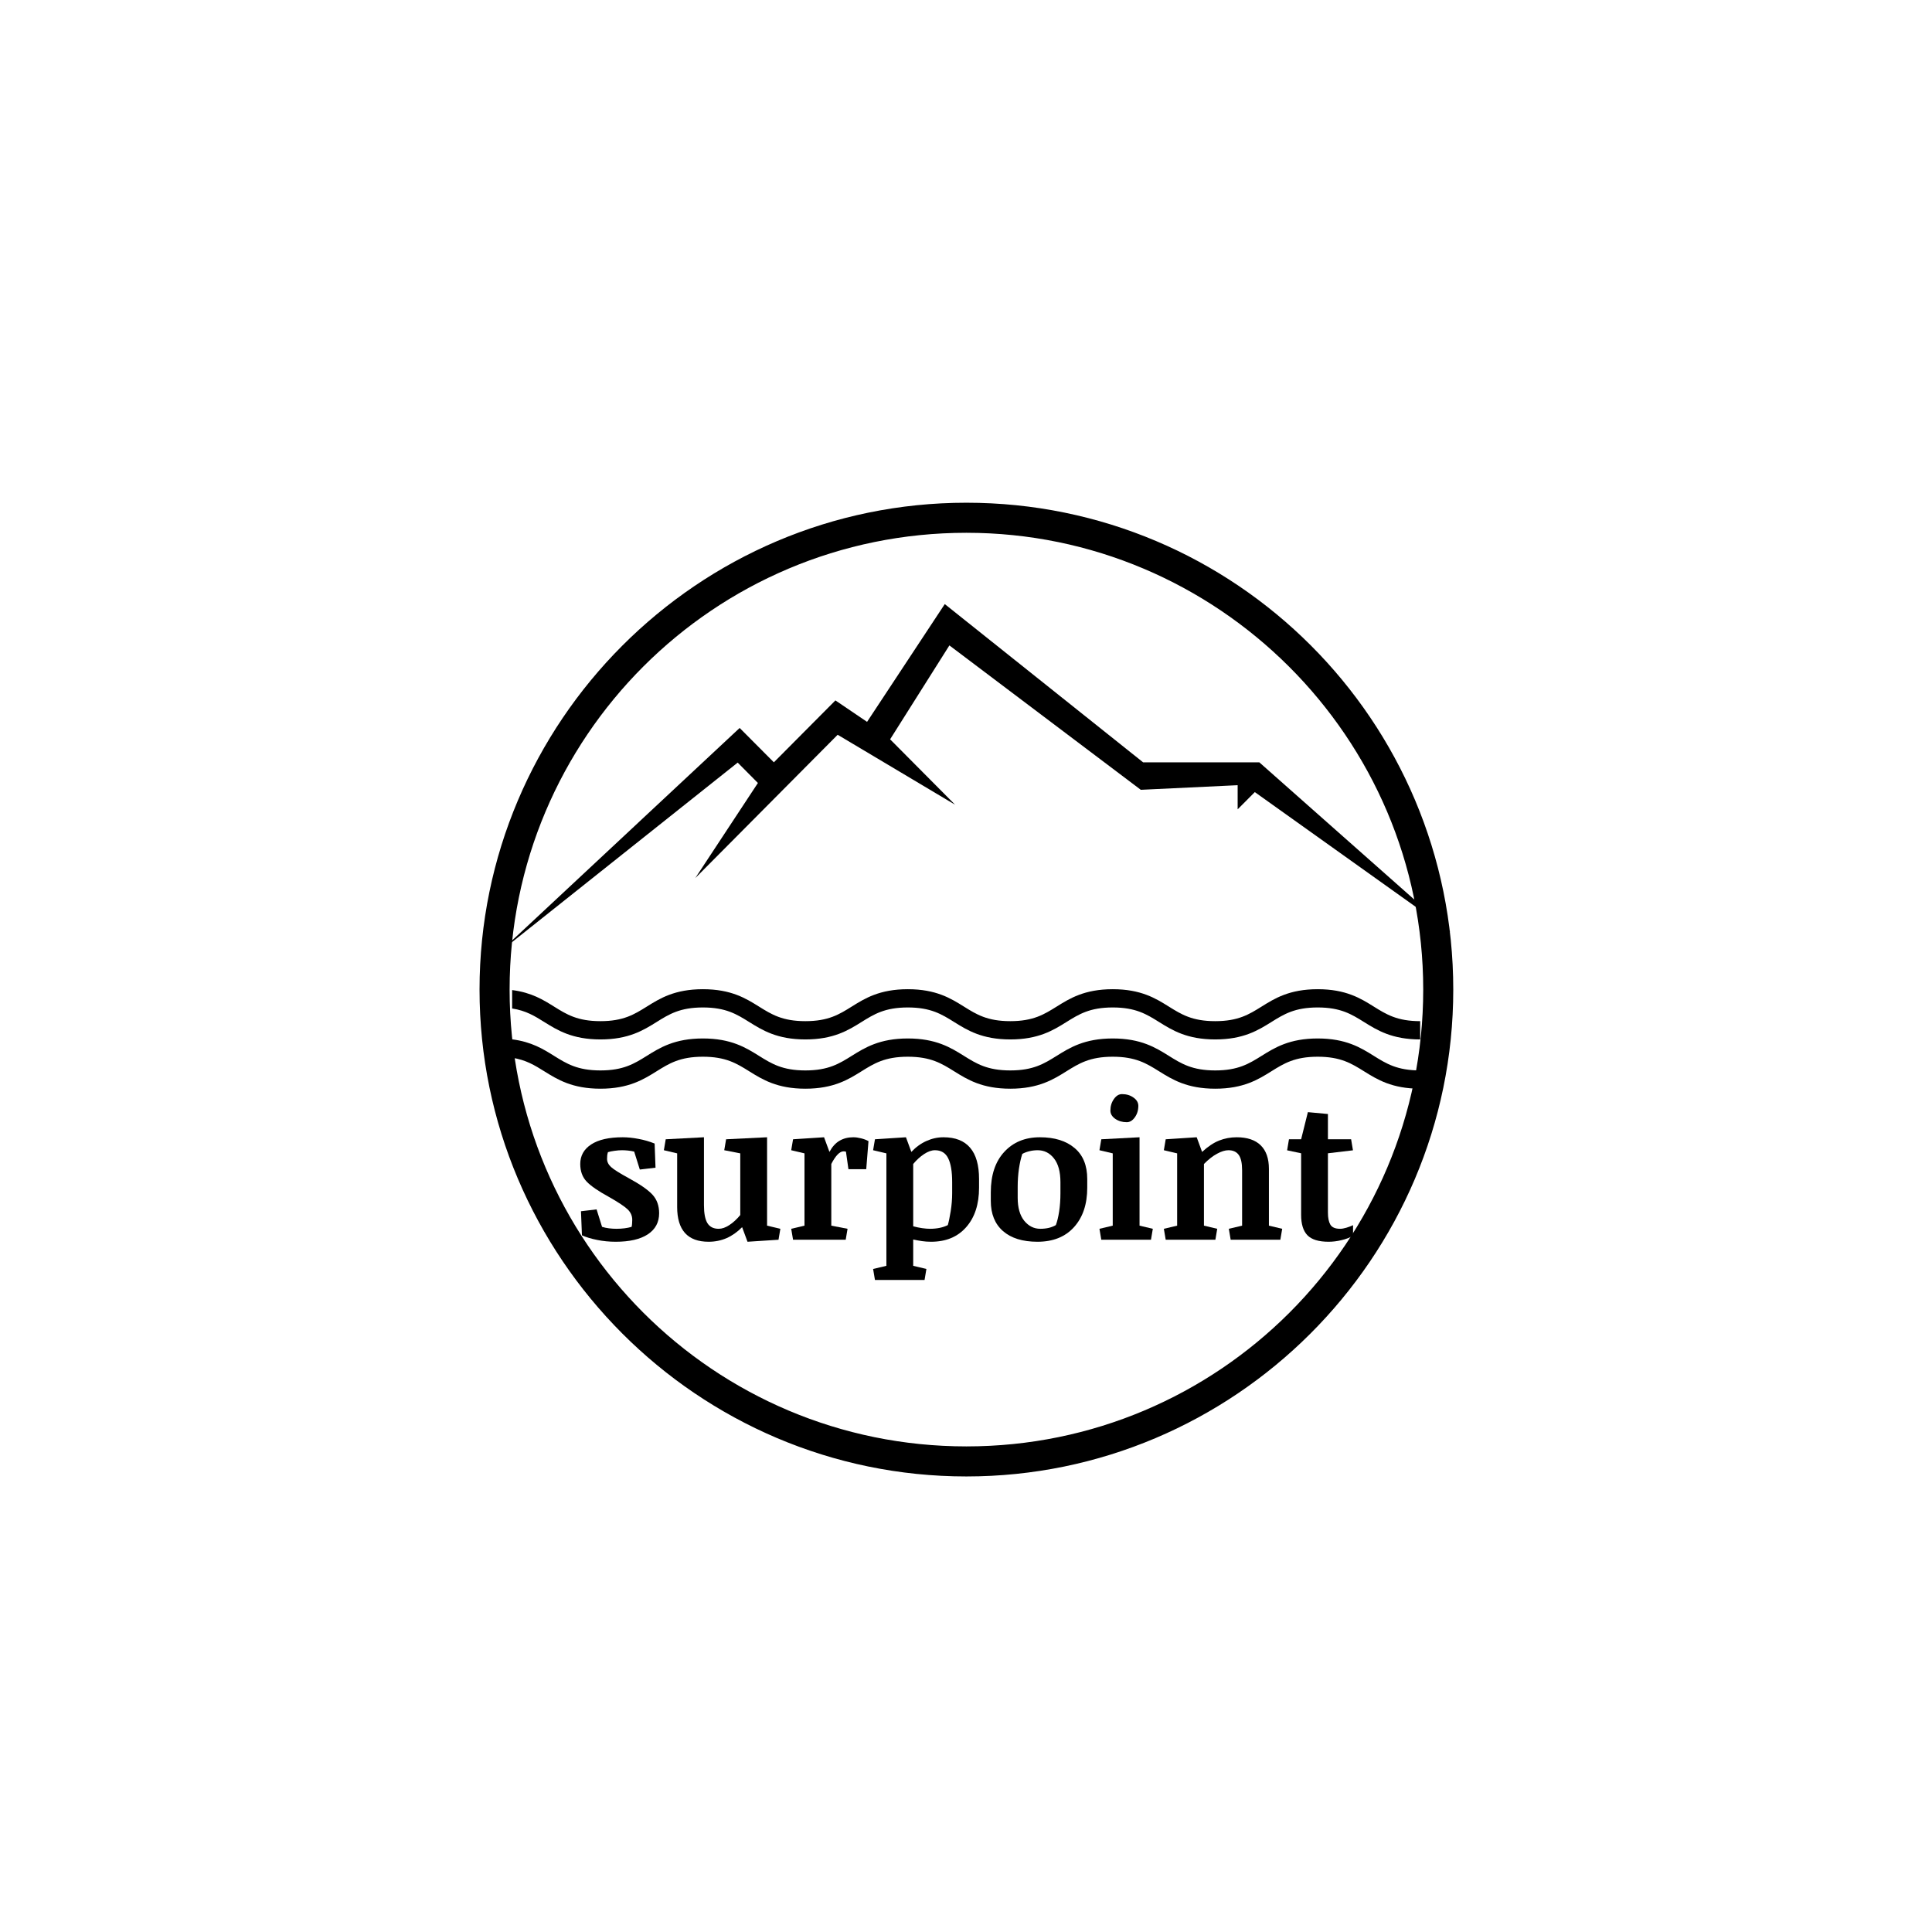
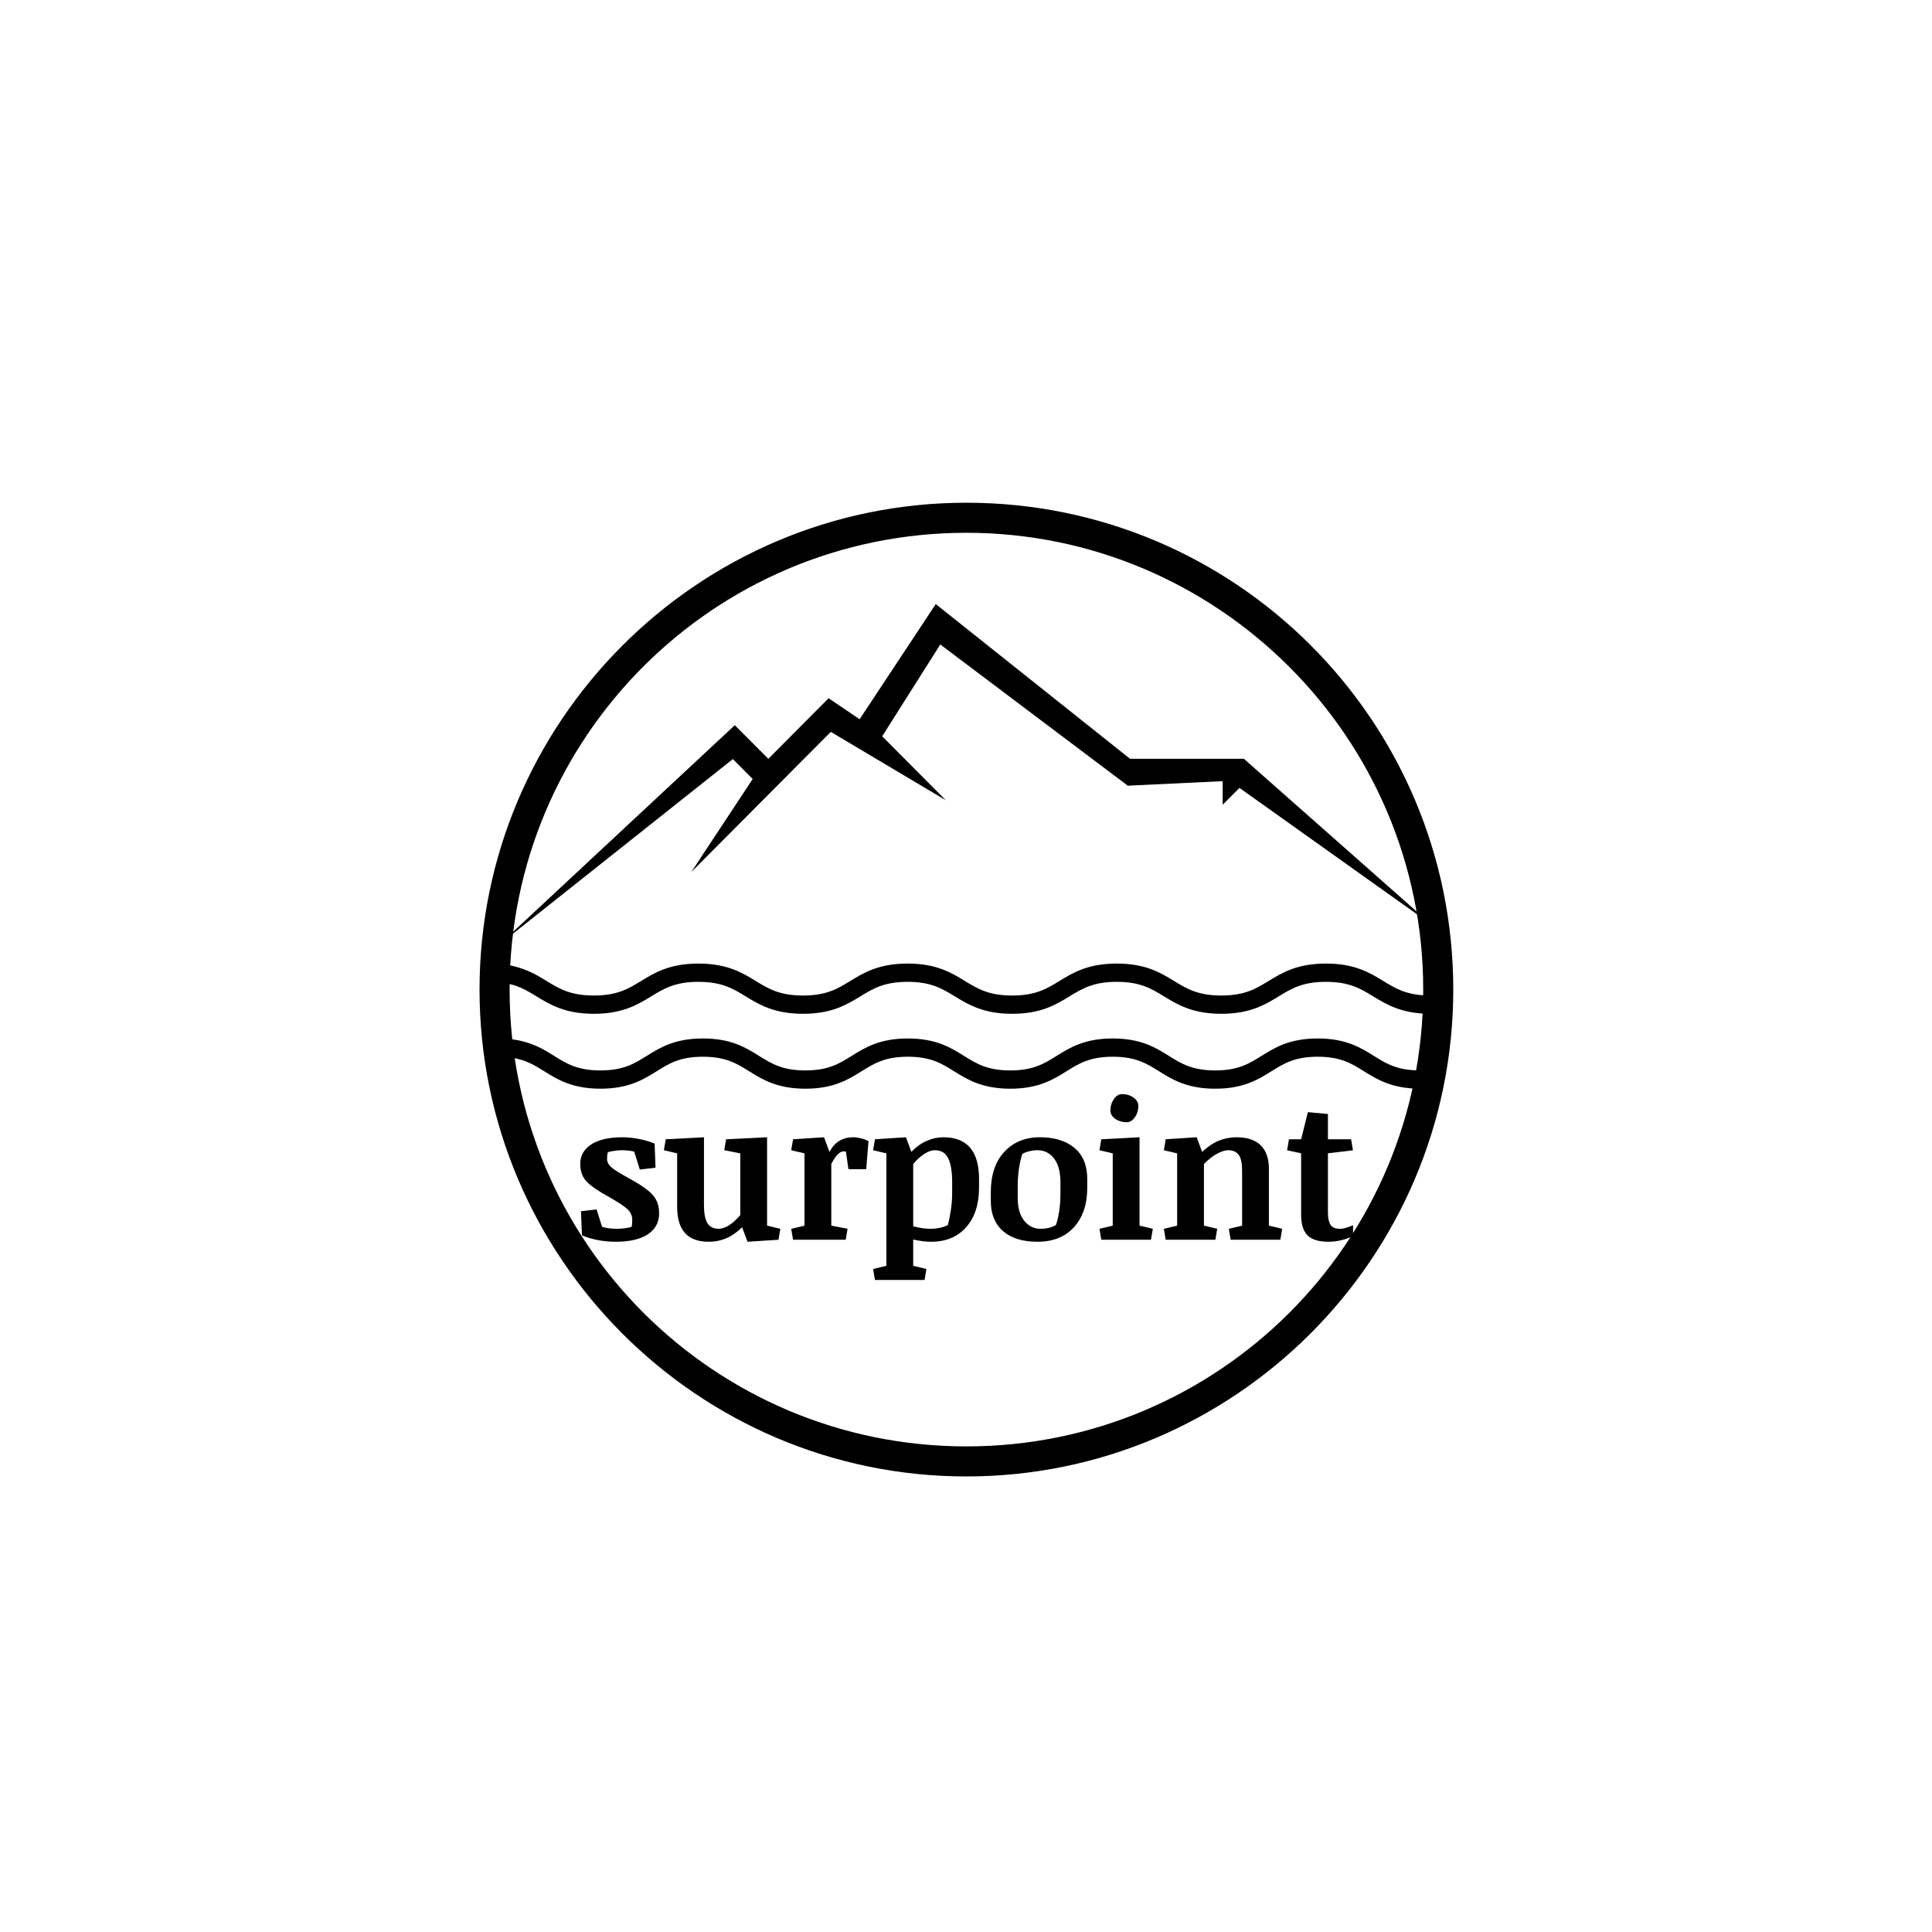
<svg xmlns="http://www.w3.org/2000/svg" width="500" zoomAndPan="magnify" viewBox="0 0 375 375" height="500" preserveAspectRatio="xMidYMid meet" version="1.0">
  <defs>
    <g />
-     <clipPath id="3ce41487e0">
+     <clipPath id="4b891df785">
      <path d="M 93.078 97.578 L 282.078 97.578 L 282.078 286.578 L 93.078 286.578 Z M 93.078 97.578 " clip-rule="nonzero" />
    </clipPath>
-     <clipPath id="e58c395851">
-       <path d="M 97.109 117.227 L 281.609 117.227 L 281.609 184.727 L 97.109 184.727 Z M 97.109 117.227 " clip-rule="nonzero" />
-     </clipPath>
-     <clipPath id="91e1341106">
+     <clipPath id="ec539d899f">
      <path d="M 99 201.562 L 276 201.562 L 276 211.312 L 99 211.312 Z M 99 201.562 " clip-rule="nonzero" />
    </clipPath>
-     <clipPath id="4957fc5bbb">
-       <path d="M 99 192 L 276 192 L 276 201.75 L 99 201.75 Z M 99 192 " clip-rule="nonzero" />
+     <clipPath id="b2b1deddfd">
+       <path d="M 97.109 117.227 L 277.859 117.227 L 277.859 183.227 L 97.109 183.227 Z M 97.109 117.227 " clip-rule="nonzero" />
+     </clipPath>
+     <clipPath id="fc0563dc48">
+       <path d="M 97 187.023 L 278 187.023 L 278 196.773 L 97 196.773 Z M 97 187.023 " clip-rule="nonzero" />
    </clipPath>
  </defs>
  <rect x="-37.5" width="450" fill="#ffffff" y="-37.5" height="450" fill-opacity="1" />
  <rect x="-37.5" width="450" fill="#ffffff" y="-37.5" height="450" fill-opacity="1" />
-   <g clip-path="url(#3ce41487e0)">
+   <g clip-path="url(#4b891df785)">
    <path fill="#000000" d="M 187.578 286.578 C 135.371 286.578 93.078 243.996 93.078 192.078 C 93.078 140.164 135.371 97.578 187.578 97.578 C 239.789 97.578 282.078 139.871 282.078 192.078 C 282.078 244.289 239.496 286.578 187.578 286.578 Z M 187.578 103.414 C 138.578 103.414 98.914 143.078 98.914 192.078 C 98.914 241.078 138.578 280.746 187.578 280.746 C 236.578 280.746 276.246 241.078 276.246 192.078 C 276.246 143.078 236.289 103.414 187.578 103.414 Z M 187.578 103.414 " fill-opacity="1" fill-rule="nonzero" />
-   </g>
-   <g clip-path="url(#e58c395851)">
-     <path fill="#000000" d="M 97.109 184.676 L 143.566 141.297 L 150.207 147.965 L 162.152 135.949 L 168.297 140.113 L 183.379 117.254 L 221.879 147.969 L 244.434 147.969 L 281.609 180.883 L 243.559 153.746 L 240.227 157.09 L 240.227 152.406 L 221.43 153.301 L 184.277 125.273 L 172.77 143.5 L 185.383 156.195 L 162.59 142.617 L 134.949 170.441 L 147.109 151.977 L 143.184 148.02 Z M 97.109 184.676 " fill-opacity="1" fill-rule="nonzero" />
  </g>
  <g fill="#000000" fill-opacity="1">
    <g transform="translate(111.4379, 240.6327)">
      <g>
        <path d="M 10.625 -11.938 C 12.832 -10.738 14.363 -9.672 15.219 -8.734 C 16.07 -7.797 16.5 -6.598 16.5 -5.141 C 16.5 -3.379 15.766 -2.016 14.297 -1.047 C 12.828 -0.086 10.754 0.391 8.078 0.391 C 6.797 0.391 5.582 0.27 4.438 0.031 C 3.301 -0.195 2.328 -0.492 1.516 -0.859 L 1.328 -5.531 L 4.359 -5.891 L 5.422 -2.5 C 5.828 -2.375 6.27 -2.281 6.75 -2.219 C 7.227 -2.156 7.719 -2.125 8.219 -2.125 C 8.758 -2.125 9.273 -2.156 9.766 -2.219 C 10.266 -2.281 10.727 -2.375 11.156 -2.5 C 11.207 -2.688 11.238 -2.898 11.25 -3.141 C 11.27 -3.391 11.281 -3.629 11.281 -3.859 C 11.281 -4.641 10.984 -5.316 10.391 -5.891 C 9.797 -6.461 8.594 -7.266 6.781 -8.297 C 4.719 -9.422 3.27 -10.414 2.438 -11.281 C 1.602 -12.156 1.188 -13.297 1.188 -14.703 C 1.188 -16.305 1.895 -17.57 3.312 -18.5 C 4.727 -19.426 6.77 -19.891 9.438 -19.891 C 10.383 -19.891 11.398 -19.785 12.484 -19.578 C 13.566 -19.379 14.613 -19.078 15.625 -18.672 L 15.797 -13.984 L 12.75 -13.625 L 11.656 -17.109 C 11.27 -17.203 10.867 -17.27 10.453 -17.312 C 10.047 -17.352 9.664 -17.375 9.312 -17.375 C 8.852 -17.375 8.375 -17.336 7.875 -17.266 C 7.383 -17.203 6.945 -17.113 6.562 -17 C 6.5 -16.801 6.453 -16.586 6.422 -16.359 C 6.398 -16.141 6.391 -15.914 6.391 -15.688 C 6.391 -15.125 6.645 -14.602 7.156 -14.125 C 7.676 -13.645 8.832 -12.914 10.625 -11.938 Z M 10.625 -11.938 " />
      </g>
    </g>
  </g>
  <g fill="#000000" fill-opacity="1">
    <g transform="translate(128.7169, 240.6327)">
      <g>
        <path d="M 7.922 -6.703 C 7.922 -5.117 8.145 -3.957 8.594 -3.219 C 9.051 -2.488 9.781 -2.125 10.781 -2.125 C 11.426 -2.125 12.113 -2.363 12.844 -2.844 C 13.582 -3.32 14.289 -3.973 14.969 -4.797 L 14.969 -16.766 L 11.859 -17.375 L 12.219 -19.5 L 20.172 -19.891 L 20.172 -2.734 L 22.75 -2.125 L 22.391 0 L 16.375 0.391 L 15.328 -2.438 C 14.398 -1.5 13.395 -0.789 12.312 -0.312 C 11.227 0.156 10.066 0.391 8.828 0.391 C 6.785 0.391 5.254 -0.176 4.234 -1.312 C 3.223 -2.445 2.719 -4.129 2.719 -6.359 L 2.719 -16.766 L 0.141 -17.375 L 0.5 -19.5 L 7.922 -19.891 Z M 7.922 -6.703 " />
      </g>
    </g>
  </g>
  <g fill="#000000" fill-opacity="1">
    <g transform="translate(152.3542, 240.6327)">
      <g>
        <path d="M 3.797 -16.766 L 1.219 -17.375 L 1.578 -19.5 L 7.594 -19.891 L 8.641 -17.047 C 9.172 -18.035 9.816 -18.754 10.578 -19.203 C 11.348 -19.66 12.242 -19.891 13.266 -19.891 C 13.742 -19.891 14.242 -19.82 14.766 -19.688 C 15.297 -19.562 15.781 -19.379 16.219 -19.141 L 15.781 -13.688 L 12.328 -13.688 L 11.844 -17.094 C 11.758 -17.113 11.676 -17.129 11.594 -17.141 C 11.508 -17.148 11.43 -17.156 11.359 -17.156 C 10.992 -17.156 10.602 -16.938 10.188 -16.5 C 9.781 -16.062 9.383 -15.461 9 -14.703 L 9 -2.734 L 12.156 -2.125 L 11.797 0 L 1.578 0 L 1.219 -2.125 L 3.797 -2.734 Z M 3.797 -16.766 " />
      </g>
    </g>
  </g>
  <g fill="#000000" fill-opacity="1">
    <g transform="translate(168.8608, 240.6327)">
      <g>
        <path d="M 15.953 -11.172 C 15.953 -13.254 15.691 -14.805 15.172 -15.828 C 14.66 -16.859 13.805 -17.375 12.609 -17.375 C 11.961 -17.375 11.258 -17.125 10.5 -16.625 C 9.75 -16.133 9.047 -15.492 8.391 -14.703 L 8.391 -2.609 C 8.973 -2.453 9.551 -2.332 10.125 -2.25 C 10.707 -2.164 11.223 -2.125 11.672 -2.125 C 12.328 -2.125 12.957 -2.188 13.562 -2.312 C 14.176 -2.445 14.691 -2.625 15.109 -2.844 C 15.297 -3.488 15.484 -4.395 15.672 -5.562 C 15.859 -6.738 15.953 -7.895 15.953 -9.031 Z M 3.188 -16.766 L 0.609 -17.375 L 0.969 -19.5 L 6.984 -19.891 L 8.031 -17.047 C 8.926 -17.992 9.906 -18.703 10.969 -19.172 C 12.031 -19.648 13.129 -19.891 14.266 -19.891 C 16.566 -19.891 18.289 -19.211 19.438 -17.859 C 20.594 -16.516 21.172 -14.488 21.172 -11.781 L 21.172 -10.094 C 21.172 -6.875 20.336 -4.32 18.672 -2.438 C 17.016 -0.551 14.742 0.391 11.859 0.391 C 11.242 0.391 10.648 0.348 10.078 0.266 C 9.516 0.18 8.953 0.078 8.391 -0.047 L 8.391 5.062 L 10.953 5.672 L 10.594 7.812 L 0.969 7.812 L 0.609 5.672 L 3.188 5.062 Z M 3.188 -16.766 " />
      </g>
    </g>
  </g>
  <g fill="#000000" fill-opacity="1">
    <g transform="translate(191.2049, 240.6327)">
      <g>
        <path d="M 10.172 0.391 C 7.285 0.391 5.051 -0.301 3.469 -1.688 C 1.895 -3.07 1.109 -5.02 1.109 -7.531 L 1.109 -9.203 C 1.109 -12.547 1.977 -15.16 3.719 -17.047 C 5.457 -18.941 7.766 -19.891 10.641 -19.891 C 13.484 -19.891 15.723 -19.195 17.359 -17.812 C 19.004 -16.438 19.828 -14.426 19.828 -11.781 L 19.828 -10.094 C 19.828 -6.895 18.973 -4.348 17.266 -2.453 C 15.555 -0.555 13.191 0.391 10.172 0.391 Z M 14.625 -11.172 C 14.625 -13.18 14.207 -14.719 13.375 -15.781 C 12.539 -16.844 11.484 -17.375 10.203 -17.375 C 9.629 -17.375 9.082 -17.305 8.562 -17.172 C 8.051 -17.047 7.602 -16.875 7.219 -16.656 C 6.945 -15.812 6.727 -14.832 6.562 -13.719 C 6.406 -12.613 6.328 -11.469 6.328 -10.281 L 6.328 -8.141 C 6.328 -6.223 6.75 -4.738 7.594 -3.688 C 8.445 -2.645 9.488 -2.125 10.719 -2.125 C 11.32 -2.125 11.883 -2.188 12.406 -2.312 C 12.926 -2.445 13.367 -2.625 13.734 -2.844 C 13.992 -3.52 14.207 -4.398 14.375 -5.484 C 14.539 -6.566 14.625 -7.75 14.625 -9.031 Z M 14.625 -11.172 " />
      </g>
    </g>
  </g>
  <g fill="#000000" fill-opacity="1">
    <g transform="translate(212.184, 240.6327)">
      <g>
        <path d="M 9 -2.734 L 11.578 -2.125 L 11.219 0 L 1.578 0 L 1.219 -2.125 L 3.797 -2.734 L 3.797 -16.766 L 1.219 -17.375 L 1.578 -19.5 L 9 -19.891 Z M 3.344 -25.062 C 3.344 -25.914 3.566 -26.66 4.016 -27.297 C 4.461 -27.941 4.988 -28.266 5.594 -28.266 C 6.469 -28.266 7.211 -28.039 7.828 -27.594 C 8.453 -27.156 8.766 -26.617 8.766 -25.984 C 8.766 -25.129 8.535 -24.383 8.078 -23.75 C 7.629 -23.125 7.109 -22.812 6.516 -22.812 C 5.66 -22.812 4.914 -23.031 4.281 -23.469 C 3.656 -23.914 3.344 -24.445 3.344 -25.062 Z M 3.344 -25.062 " />
      </g>
    </g>
  </g>
  <g fill="#000000" fill-opacity="1">
    <g transform="translate(224.6852, 240.6327)">
      <g>
        <path d="M 1.219 -2.125 L 3.797 -2.734 L 3.797 -16.766 L 1.219 -17.375 L 1.578 -19.5 L 7.594 -19.891 L 8.641 -17.047 C 9.766 -18.086 10.863 -18.82 11.938 -19.25 C 13.02 -19.676 14.16 -19.891 15.359 -19.891 C 17.398 -19.891 18.953 -19.367 20.016 -18.328 C 21.078 -17.285 21.609 -15.766 21.609 -13.766 L 21.609 -2.734 L 24.188 -2.125 L 23.828 0 L 14.188 0 L 13.828 -2.125 L 16.406 -2.734 L 16.406 -13.5 C 16.406 -14.875 16.188 -15.863 15.75 -16.469 C 15.312 -17.07 14.645 -17.375 13.75 -17.375 C 13.113 -17.375 12.383 -17.148 11.562 -16.703 C 10.738 -16.266 9.883 -15.598 9 -14.703 L 9 -2.734 L 11.578 -2.125 L 11.219 0 L 1.578 0 Z M 1.219 -2.125 " />
      </g>
    </g>
  </g>
  <g fill="#000000" fill-opacity="1">
    <g transform="translate(249.6876, 240.6327)">
      <g>
        <path d="M 12.562 -19.5 L 12.922 -17.359 L 8.062 -16.781 L 8.062 -5.25 C 8.062 -4.25 8.219 -3.477 8.531 -2.938 C 8.852 -2.395 9.484 -2.125 10.422 -2.125 C 10.766 -2.125 11.164 -2.191 11.625 -2.328 C 12.082 -2.461 12.52 -2.629 12.938 -2.828 L 12.938 -0.766 C 12.289 -0.398 11.547 -0.117 10.703 0.078 C 9.867 0.285 9.031 0.391 8.188 0.391 C 6.27 0.391 4.898 -0.031 4.078 -0.875 C 3.266 -1.719 2.859 -3.039 2.859 -4.844 L 2.859 -16.781 L 0.141 -17.359 L 0.5 -19.5 L 2.859 -19.5 L 4.172 -24.766 L 8.062 -24.406 L 8.062 -19.5 Z M 12.562 -19.5 " />
      </g>
    </g>
  </g>
-   <g clip-path="url(#91e1341106)">
+   <g clip-path="url(#ec539d899f)">
    <path fill="#000000" d="M 266.648 204.938 C 264.113 203.355 261.246 201.566 255.766 201.566 C 250.281 201.566 247.414 203.355 244.879 204.938 C 242.441 206.457 240.336 207.77 235.875 207.77 C 231.41 207.77 229.305 206.457 226.867 204.938 C 224.336 203.355 221.465 201.566 215.984 201.566 C 210.504 201.566 207.637 203.355 205.102 204.938 C 202.664 206.457 200.562 207.77 196.098 207.77 C 191.633 207.77 189.527 206.457 187.094 204.938 C 184.559 203.355 181.688 201.566 176.207 201.566 C 170.73 201.566 167.859 203.355 165.324 204.938 C 162.891 206.457 160.785 207.77 156.32 207.77 C 151.859 207.77 149.754 206.457 147.316 204.938 C 144.785 203.355 141.914 201.566 136.434 201.566 C 130.953 201.566 128.082 203.355 125.551 204.938 C 123.113 206.457 121.008 207.77 116.547 207.77 C 112.082 207.77 109.977 206.457 107.539 204.938 C 105.469 203.645 103.172 202.211 99.406 201.734 L 99.406 205.309 C 102.109 205.73 103.789 206.777 105.66 207.945 C 108.195 209.523 111.066 211.316 116.547 211.316 C 122.027 211.316 124.895 209.523 127.43 207.945 C 129.863 206.426 131.969 205.109 136.434 205.109 C 140.898 205.109 143 206.426 145.438 207.945 C 147.973 209.523 150.84 211.316 156.32 211.316 C 161.801 211.316 164.672 209.523 167.203 207.945 C 169.641 206.426 171.746 205.109 176.207 205.109 C 180.672 205.109 182.777 206.426 185.215 207.945 C 187.746 209.523 190.617 211.316 196.098 211.316 C 201.578 211.316 204.449 209.523 206.98 207.945 C 209.418 206.426 211.52 205.109 215.984 205.109 C 220.449 205.109 222.555 206.426 224.992 207.945 C 227.523 209.523 230.395 211.316 235.875 211.316 C 241.355 211.316 244.227 209.523 246.758 207.945 C 249.195 206.426 251.301 205.109 255.766 205.109 C 260.227 205.109 262.332 206.426 264.77 207.945 C 267.305 209.523 270.176 211.316 275.656 211.316 L 275.656 207.77 C 271.191 207.77 269.086 206.457 266.648 204.938 " fill-opacity="1" fill-rule="nonzero" />
  </g>
-   <g clip-path="url(#4957fc5bbb)">
-     <path fill="#000000" d="M 266.648 195.375 C 264.113 193.793 261.246 192.004 255.766 192.004 C 250.281 192.004 247.414 193.793 244.879 195.375 C 242.441 196.895 240.336 198.207 235.875 198.207 C 231.41 198.207 229.305 196.895 226.867 195.375 C 224.336 193.793 221.465 192.004 215.984 192.004 C 210.504 192.004 207.637 193.793 205.102 195.375 C 202.664 196.895 200.562 198.207 196.098 198.207 C 191.633 198.207 189.527 196.895 187.094 195.375 C 184.559 193.793 181.688 192.004 176.207 192.004 C 170.73 192.004 167.859 193.793 165.324 195.375 C 162.891 196.895 160.785 198.207 156.32 198.207 C 151.859 198.207 149.754 196.895 147.316 195.375 C 144.785 193.793 141.914 192.004 136.434 192.004 C 130.953 192.004 128.082 193.793 125.551 195.375 C 123.113 196.895 121.008 198.207 116.547 198.207 C 112.082 198.207 109.977 196.895 107.539 195.375 C 105.469 194.082 103.172 192.648 99.406 192.172 L 99.406 195.746 C 102.109 196.168 103.789 197.215 105.66 198.383 C 108.195 199.961 111.066 201.754 116.547 201.754 C 122.027 201.754 124.895 199.961 127.43 198.383 C 129.863 196.863 131.969 195.547 136.434 195.547 C 140.898 195.547 143 196.863 145.438 198.383 C 147.973 199.961 150.84 201.754 156.32 201.754 C 161.801 201.754 164.672 199.961 167.203 198.383 C 169.641 196.863 171.746 195.547 176.207 195.547 C 180.672 195.547 182.777 196.863 185.215 198.383 C 187.746 199.961 190.617 201.754 196.098 201.754 C 201.578 201.754 204.449 199.961 206.98 198.383 C 209.418 196.863 211.52 195.547 215.984 195.547 C 220.449 195.547 222.555 196.863 224.992 198.383 C 227.523 199.961 230.395 201.754 235.875 201.754 C 241.355 201.754 244.227 199.961 246.758 198.383 C 249.195 196.863 251.301 195.547 255.766 195.547 C 260.227 195.547 262.332 196.863 264.77 198.383 C 267.305 199.961 270.176 201.754 275.656 201.754 L 275.656 198.207 C 271.191 198.207 269.086 196.895 266.648 195.375 " fill-opacity="1" fill-rule="nonzero" />
+   <g clip-path="url(#b2b1deddfd)">
+     <path fill="#000000" d="M 97.109 183.176 L 142.621 140.762 L 149.129 147.285 L 160.832 135.531 L 166.852 139.602 L 181.629 117.254 L 219.344 147.285 L 241.441 147.285 L 277.859 179.469 L 240.582 152.934 L 237.32 156.203 L 237.32 151.625 L 218.902 152.5 L 182.508 125.094 L 171.234 142.914 L 183.59 155.332 L 161.258 142.055 L 134.18 169.262 L 146.094 151.203 L 142.246 147.336 Z M 97.109 183.176 " fill-opacity="1" fill-rule="nonzero" />
+   </g>
+   <g clip-path="url(#fc0563dc48)">
+     <path fill="#000000" d="M 268.473 190.398 C 265.887 188.816 262.957 187.027 257.363 187.027 C 251.77 187.027 248.84 188.816 246.254 190.398 C 243.766 191.918 241.617 193.23 237.062 193.23 C 232.504 193.23 230.355 191.918 227.871 190.398 C 225.285 188.816 222.355 187.027 216.762 187.027 C 211.168 187.027 208.238 188.816 205.652 190.398 C 203.168 191.918 201.02 193.23 196.461 193.23 C 191.906 193.23 189.758 191.918 187.27 190.398 C 184.688 188.816 181.758 187.027 176.164 187.027 C 170.57 187.027 167.641 188.816 165.055 190.398 C 162.566 191.918 160.422 193.23 155.863 193.23 C 151.309 193.23 149.16 191.918 146.672 190.398 C 144.086 188.816 141.156 187.027 135.562 187.027 C 129.969 187.027 127.039 188.816 124.457 190.398 C 121.969 191.918 119.82 193.23 115.266 193.23 C 110.707 193.23 108.562 191.918 106.074 190.398 C 103.961 189.105 101.613 187.676 97.773 187.195 L 97.773 190.773 C 100.531 191.195 102.246 192.238 104.156 193.406 C 106.742 194.984 109.672 196.777 115.266 196.777 C 120.859 196.777 123.789 194.984 126.375 193.406 C 128.859 191.887 131.008 190.574 135.562 190.574 C 140.121 190.574 142.27 191.887 144.754 193.406 C 147.34 194.984 150.27 196.777 155.863 196.777 C 161.457 196.777 164.387 194.984 166.973 193.406 C 169.457 191.887 171.605 190.574 176.164 190.574 C 180.719 190.574 182.867 191.887 185.355 193.406 C 187.938 194.984 190.867 196.777 196.461 196.777 C 202.055 196.777 204.984 194.984 207.57 193.406 C 210.059 191.887 212.207 190.574 216.762 190.574 C 221.316 190.574 223.465 191.887 225.953 193.406 C 228.539 194.984 231.469 196.777 237.062 196.777 C 242.656 196.777 245.586 194.984 248.172 193.406 C 250.656 191.887 252.805 190.574 257.363 190.574 C 261.918 190.574 264.066 191.887 266.555 193.406 C 269.141 194.984 272.07 196.777 277.664 196.777 L 277.664 193.23 C 273.109 193.23 270.961 191.918 268.473 190.398 " fill-opacity="1" fill-rule="nonzero" />
  </g>
</svg>
